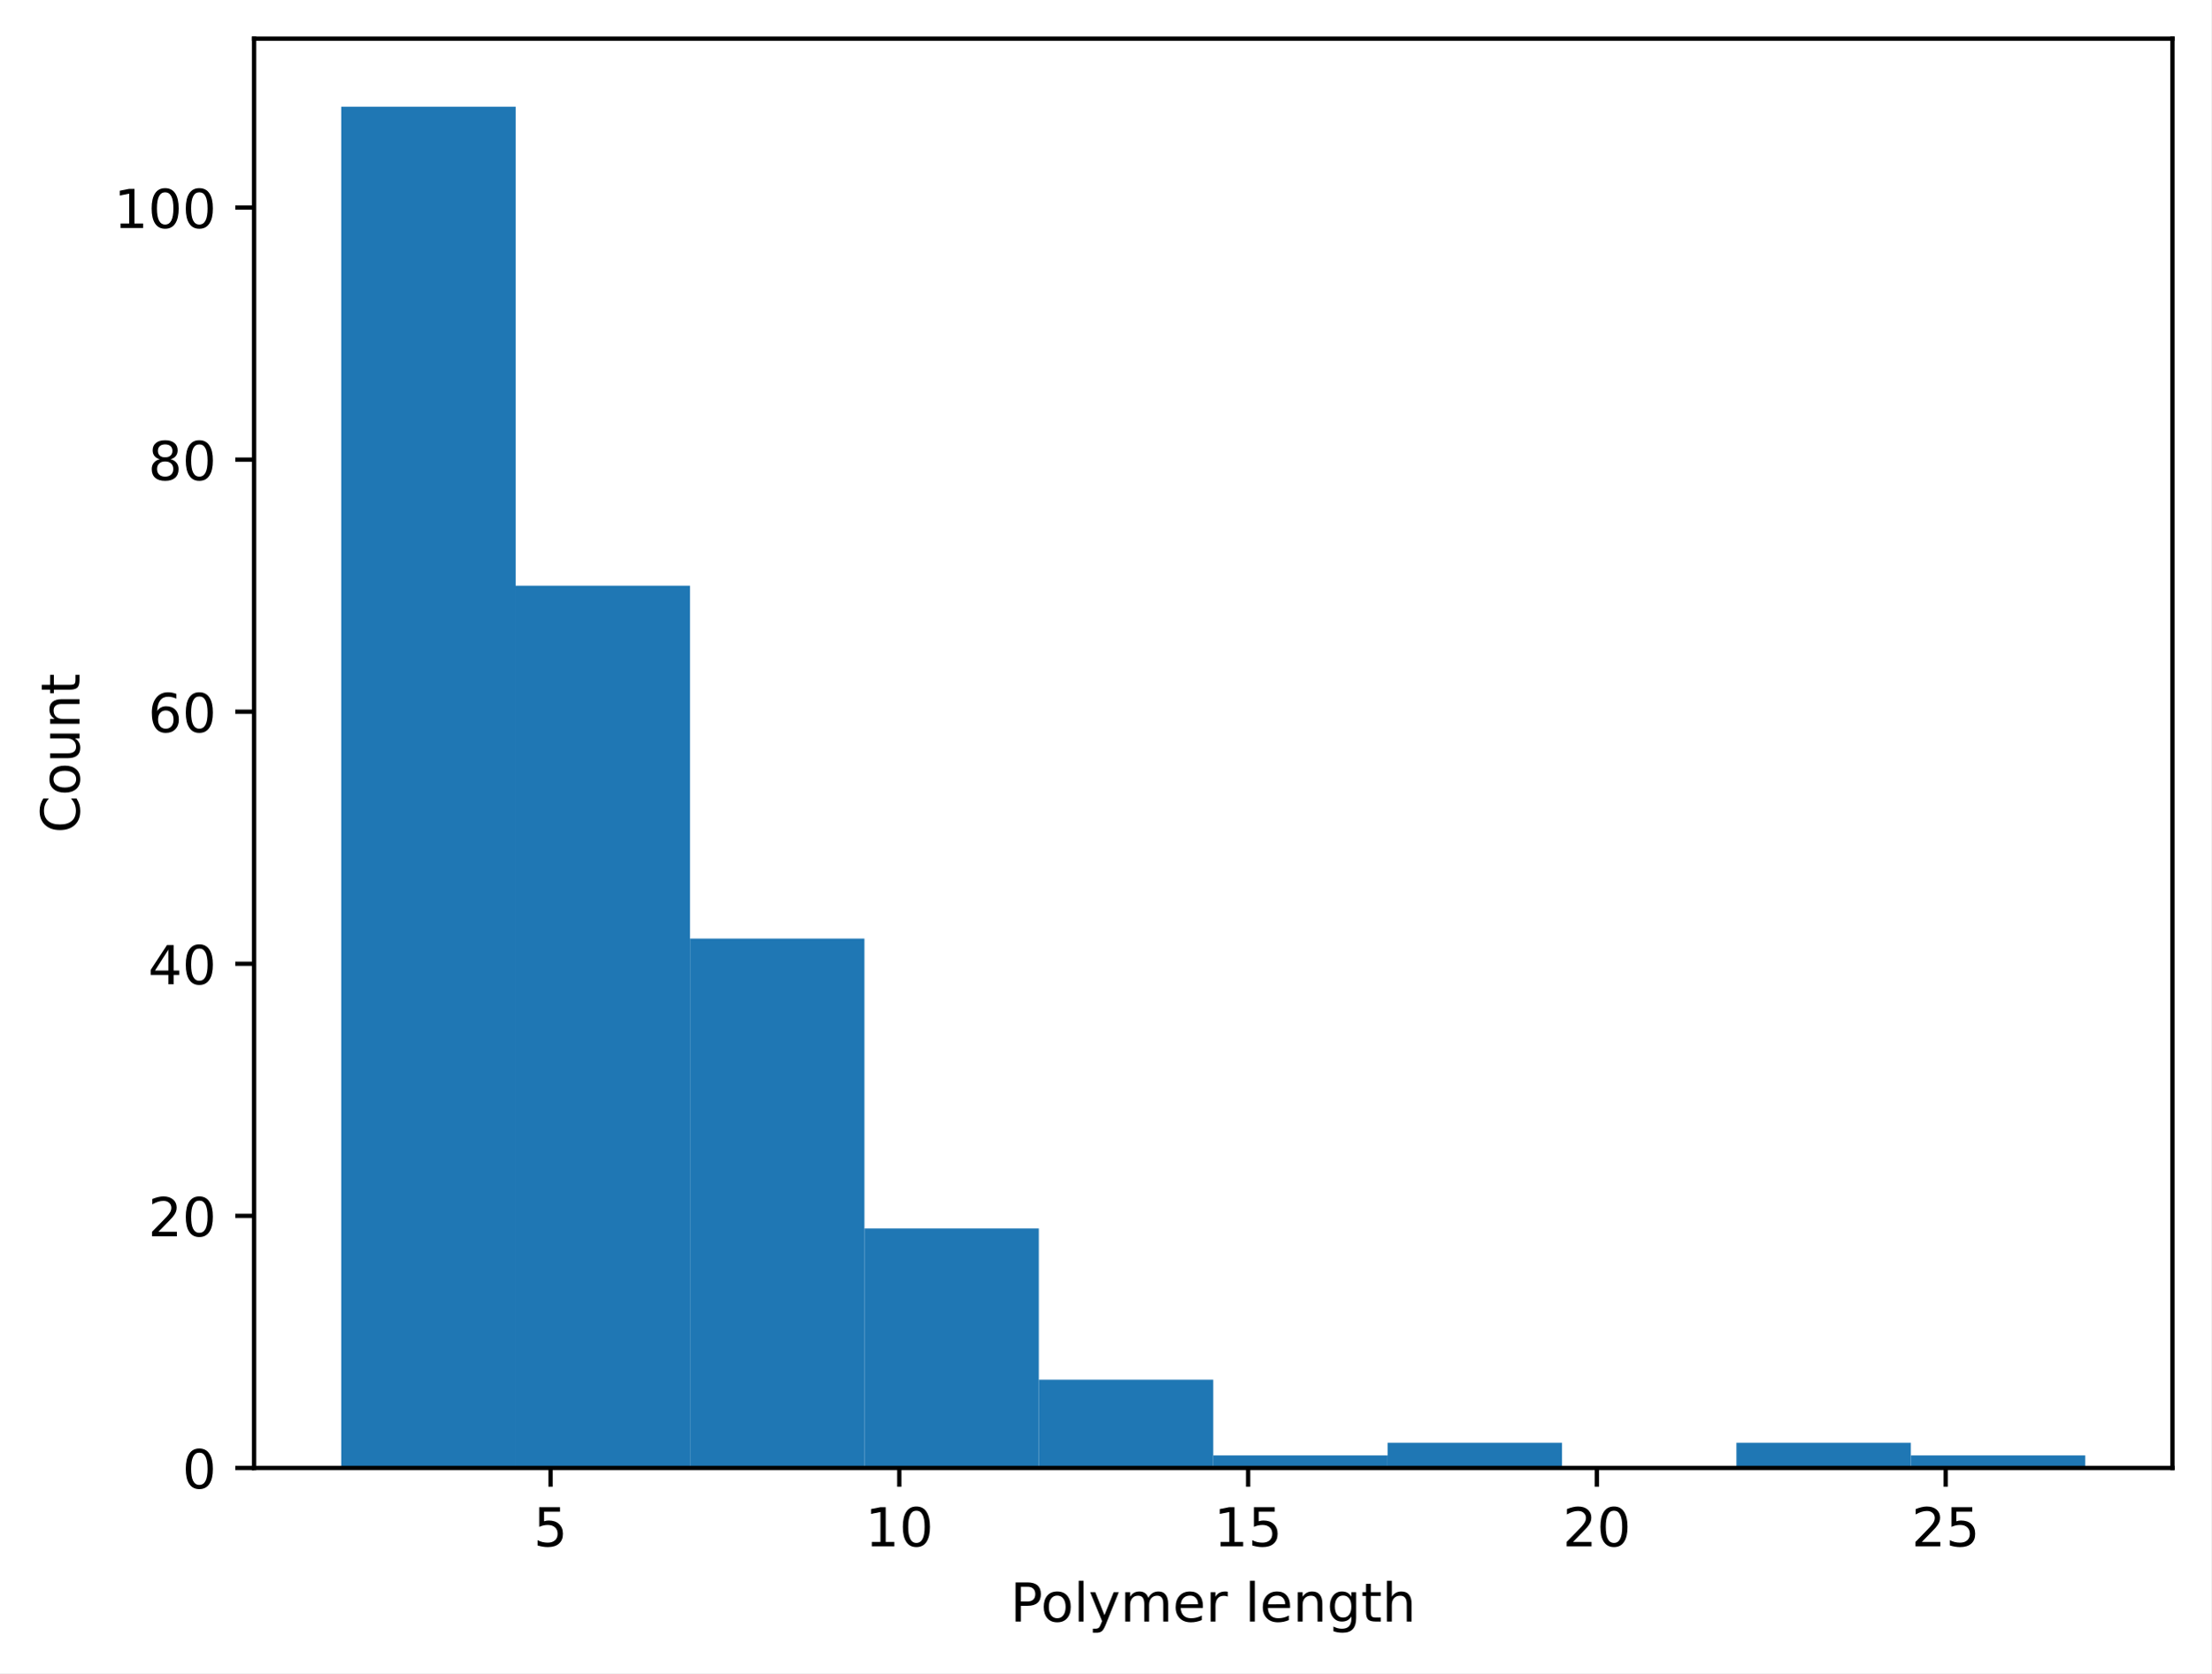
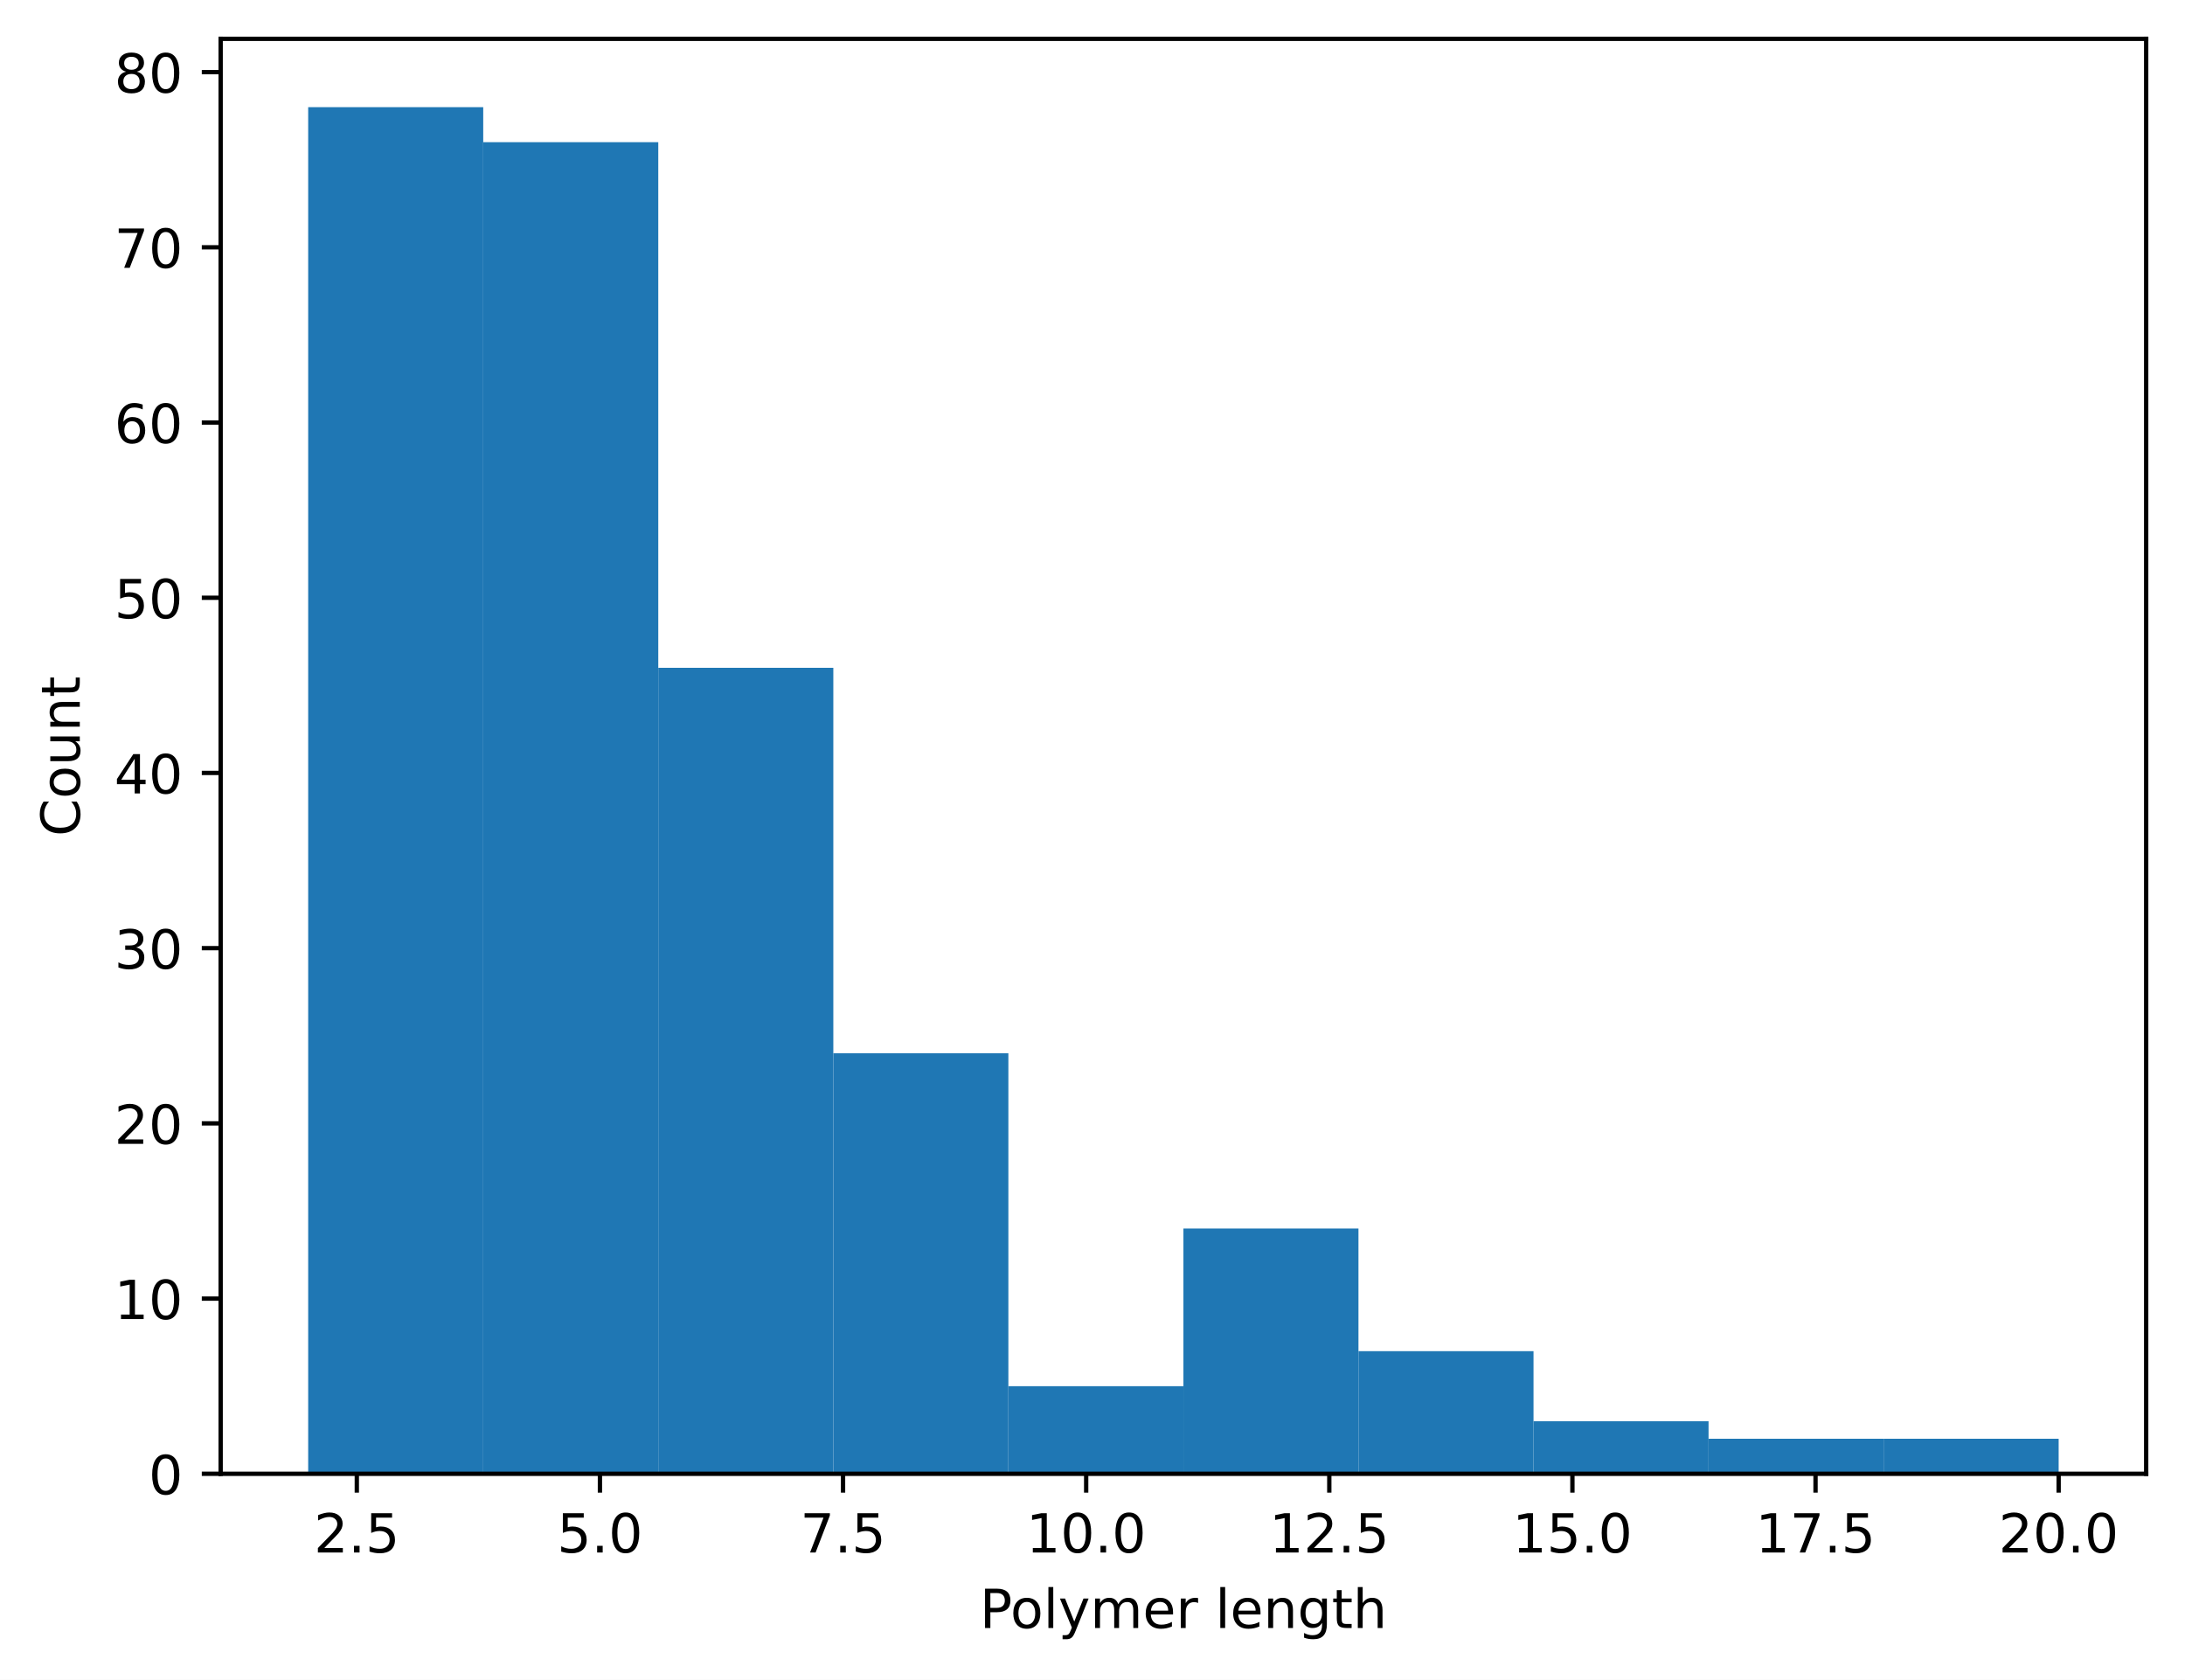
- <svg xmlns="http://www.w3.org/2000/svg" xmlns:xlink="http://www.w3.org/1999/xlink" width="411.608pt" height="311.513pt" viewBox="0 0 411.608 311.513" version="1.1">
+ <svg xmlns="http://www.w3.org/2000/svg" xmlns:xlink="http://www.w3.org/1999/xlink" width="405.245pt" height="311.513pt" viewBox="0 0 405.245 311.513" version="1.1">
  <defs>
    <style type="text/css">*{stroke-linejoin: round; stroke-linecap: butt}</style>
  </defs>
  <g id="figure_1">
    <g id="patch_1">
-       <path d="M 0 311.513  L 411.608 311.513  L 411.608 0  L 0 0  z " style="fill: #ffffff" />
+       <path d="M 0 311.513  L 405.245 311.513  L 405.245 0  L 0 0  z " style="fill: #ffffff" />
    </g>
    <g id="axes_1">
      <g id="patch_2">
-         <path d="M 47.288 273.312  L 404.408 273.312  L 404.408 7.2  L 47.288 7.2  z " style="fill: #ffffff" />
+         <path d="M 40.925 273.312  L 398.045 273.312  L 398.045 7.2  L 40.925 7.2  z " style="fill: #ffffff" />
      </g>
      <g id="patch_3">
-         <path d="M 63.52 273.312  L 95.986 273.312  L 95.986 19.872  L 63.52 19.872  z " clip-path="url(#p682daabfe0)" style="fill: #1f77b4" />
+         <path d="M 57.158 273.312  L 89.623 273.312  L 89.623 19.872  L 57.158 19.872  z " clip-path="url(#pe52191acad)" style="fill: #1f77b4" />
      </g>
      <g id="patch_4">
-         <path d="M 95.986 273.312  L 128.451 273.312  L 128.451 109.045  L 95.986 109.045  z " clip-path="url(#p682daabfe0)" style="fill: #1f77b4" />
+         <path d="M 89.623 273.312  L 122.089 273.312  L 122.089 26.37  L 89.623 26.37  z " clip-path="url(#pe52191acad)" style="fill: #1f77b4" />
      </g>
      <g id="patch_5">
-         <path d="M 128.451 273.312  L 160.917 273.312  L 160.917 174.752  L 128.451 174.752  z " clip-path="url(#p682daabfe0)" style="fill: #1f77b4" />
+         <path d="M 122.089 273.312  L 154.554 273.312  L 154.554 123.847  L 122.089 123.847  z " clip-path="url(#pe52191acad)" style="fill: #1f77b4" />
      </g>
      <g id="patch_6">
-         <path d="M 160.917 273.312  L 193.382 273.312  L 193.382 228.725  L 160.917 228.725  z " clip-path="url(#p682daabfe0)" style="fill: #1f77b4" />
+         <path d="M 154.554 273.312  L 187.02 273.312  L 187.02 195.33  L 154.554 195.33  z " clip-path="url(#pe52191acad)" style="fill: #1f77b4" />
      </g>
      <g id="patch_7">
-         <path d="M 193.382 273.312  L 225.847 273.312  L 225.847 256.885  L 193.382 256.885  z " clip-path="url(#p682daabfe0)" style="fill: #1f77b4" />
+         <path d="M 187.02 273.312  L 219.485 273.312  L 219.485 257.066  L 187.02 257.066  z " clip-path="url(#pe52191acad)" style="fill: #1f77b4" />
      </g>
      <g id="patch_8">
-         <path d="M 225.847 273.312  L 258.313 273.312  L 258.313 270.965  L 225.847 270.965  z " clip-path="url(#p682daabfe0)" style="fill: #1f77b4" />
+         <path d="M 219.485 273.312  L 251.95 273.312  L 251.95 227.823  L 219.485 227.823  z " clip-path="url(#pe52191acad)" style="fill: #1f77b4" />
      </g>
      <g id="patch_9">
-         <path d="M 258.313 273.312  L 290.778 273.312  L 290.778 268.619  L 258.313 268.619  z " clip-path="url(#p682daabfe0)" style="fill: #1f77b4" />
+         <path d="M 251.95 273.312  L 284.416 273.312  L 284.416 250.567  L 251.95 250.567  z " clip-path="url(#pe52191acad)" style="fill: #1f77b4" />
      </g>
      <g id="patch_10">
-         <path d="M 290.778 273.312  L 323.244 273.312  L 323.244 273.312  L 290.778 273.312  z " clip-path="url(#p682daabfe0)" style="fill: #1f77b4" />
+         <path d="M 284.416 273.312  L 316.881 273.312  L 316.881 263.564  L 284.416 263.564  z " clip-path="url(#pe52191acad)" style="fill: #1f77b4" />
      </g>
      <g id="patch_11">
-         <path d="M 323.244 273.312  L 355.709 273.312  L 355.709 268.619  L 323.244 268.619  z " clip-path="url(#p682daabfe0)" style="fill: #1f77b4" />
+         <path d="M 316.881 273.312  L 349.347 273.312  L 349.347 266.814  L 316.881 266.814  z " clip-path="url(#pe52191acad)" style="fill: #1f77b4" />
      </g>
      <g id="patch_12">
-         <path d="M 355.709 273.312  L 388.175 273.312  L 388.175 270.965  L 355.709 270.965  z " clip-path="url(#p682daabfe0)" style="fill: #1f77b4" />
+         <path d="M 349.347 273.312  L 381.812 273.312  L 381.812 266.814  L 349.347 266.814  z " clip-path="url(#pe52191acad)" style="fill: #1f77b4" />
      </g>
      <g id="matplotlib.axis_1">
        <g id="xtick_1">
          <g id="line2d_1">
            <defs>
-               <path id="m1887d4f31e" d="M 0 0  L 0 3.5  " style="stroke: #000000; stroke-width: 0.8" />
+               <path id="mbc61ded950" d="M 0 0  L 0 3.5  " style="stroke: #000000; stroke-width: 0.8" />
            </defs>
            <g>
-               <use xlink:href="#m1887d4f31e" x="102.479" y="273.312" style="stroke: #000000; stroke-width: 0.8" />
+               <use xlink:href="#mbc61ded950" x="66.176" y="273.312" style="stroke: #000000; stroke-width: 0.8" />
            </g>
          </g>
          <g id="text_1">
-             <g transform="translate(99.29752 287.9097) scale(0.1 -0.1)">
-               <defs>
+             <g transform="translate(58.22435 287.9097) scale(0.1 -0.1)">
+               <defs>
+                 <path id="DejaVuSans-15" d="M 1228 531  L 3431 531  L 3431 0  L 469 0  L 469 531  Q 828 903 1448 1529  Q 2069 2156 2228 2338  Q 2531 2678 2651 2914  Q 2772 3150 2772 3378  Q 2772 3750 2511 3984  Q 2250 4219 1831 4219  Q 1534 4219 1204 4116  Q 875 4013 500 3803  L 500 4441  Q 881 4594 1212 4672  Q 1544 4750 1819 4750  Q 2544 4750 2975 4387  Q 3406 4025 3406 3419  Q 3406 3131 3298 2873  Q 3191 2616 2906 2266  Q 2828 2175 2409 1742  Q 1991 1309 1228 531  z " transform="scale(0.015625)" />
+                 <path id="DejaVuSans-11" d="M 684 794  L 1344 794  L 1344 0  L 684 0  L 684 794  z " transform="scale(0.015625)" />
                <path id="DejaVuSans-18" d="M 691 4666  L 3169 4666  L 3169 4134  L 1269 4134  L 1269 2991  Q 1406 3038 1543 3061  Q 1681 3084 1819 3084  Q 2600 3084 3056 2656  Q 3513 2228 3513 1497  Q 3513 744 3044 326  Q 2575 -91 1722 -91  Q 1428 -91 1123 -41  Q 819 9 494 109  L 494 744  Q 775 591 1075 516  Q 1375 441 1709 441  Q 2250 441 2565 725  Q 2881 1009 2881 1497  Q 2881 1984 2565 2268  Q 2250 2553 1709 2553  Q 1456 2553 1204 2497  Q 953 2441 691 2322  L 691 4666  z " transform="scale(0.015625)" />
              </defs>
-               <use xlink:href="#DejaVuSans-18" />
+               <use xlink:href="#DejaVuSans-15" />
+               <use xlink:href="#DejaVuSans-11" transform="translate(63.625 0)" />
+               <use xlink:href="#DejaVuSans-18" transform="translate(95.40625 0)" />
            </g>
          </g>
        </g>
        <g id="xtick_2">
          <g id="line2d_2">
            <g>
-               <use xlink:href="#m1887d4f31e" x="167.41" y="273.312" style="stroke: #000000; stroke-width: 0.8" />
+               <use xlink:href="#mbc61ded950" x="111.267" y="273.312" style="stroke: #000000; stroke-width: 0.8" />
            </g>
          </g>
          <g id="text_2">
-             <g transform="translate(161.0472 287.9097) scale(0.1 -0.1)">
-               <defs>
-                 <path id="DejaVuSans-14" d="M 794 531  L 1825 531  L 1825 4091  L 703 3866  L 703 4441  L 1819 4666  L 2450 4666  L 2450 531  L 3481 531  L 3481 0  L 794 0  L 794 531  z " transform="scale(0.015625)" />
+             <g transform="translate(103.3153 287.9097) scale(0.1 -0.1)">
+               <defs>
                <path id="DejaVuSans-13" d="M 2034 4250  Q 1547 4250 1301 3770  Q 1056 3291 1056 2328  Q 1056 1369 1301 889  Q 1547 409 2034 409  Q 2525 409 2770 889  Q 3016 1369 3016 2328  Q 3016 3291 2770 3770  Q 2525 4250 2034 4250  z M 2034 4750  Q 2819 4750 3233 4129  Q 3647 3509 3647 2328  Q 3647 1150 3233 529  Q 2819 -91 2034 -91  Q 1250 -91 836 529  Q 422 1150 422 2328  Q 422 3509 836 4129  Q 1250 4750 2034 4750  z " transform="scale(0.015625)" />
              </defs>
-               <use xlink:href="#DejaVuSans-14" />
-               <use xlink:href="#DejaVuSans-13" transform="translate(63.625 0)" />
+               <use xlink:href="#DejaVuSans-18" />
+               <use xlink:href="#DejaVuSans-11" transform="translate(63.625 0)" />
+               <use xlink:href="#DejaVuSans-13" transform="translate(95.40625 0)" />
            </g>
          </g>
        </g>
        <g id="xtick_3">
          <g id="line2d_3">
            <g>
-               <use xlink:href="#m1887d4f31e" x="232.341" y="273.312" style="stroke: #000000; stroke-width: 0.8" />
+               <use xlink:href="#mbc61ded950" x="156.358" y="273.312" style="stroke: #000000; stroke-width: 0.8" />
            </g>
          </g>
          <g id="text_3">
-             <g transform="translate(225.9781 287.9097) scale(0.1 -0.1)">
-               <use xlink:href="#DejaVuSans-14" />
-               <use xlink:href="#DejaVuSans-18" transform="translate(63.625 0)" />
+             <g transform="translate(148.4062 287.9097) scale(0.1 -0.1)">
+               <defs>
+                 <path id="DejaVuSans-1a" d="M 525 4666  L 3525 4666  L 3525 4397  L 1831 0  L 1172 0  L 2766 4134  L 525 4134  L 525 4666  z " transform="scale(0.015625)" />
+               </defs>
+               <use xlink:href="#DejaVuSans-1a" />
+               <use xlink:href="#DejaVuSans-11" transform="translate(63.625 0)" />
+               <use xlink:href="#DejaVuSans-18" transform="translate(95.40625 0)" />
            </g>
          </g>
        </g>
        <g id="xtick_4">
          <g id="line2d_4">
            <g>
-               <use xlink:href="#m1887d4f31e" x="297.272" y="273.312" style="stroke: #000000; stroke-width: 0.8" />
+               <use xlink:href="#mbc61ded950" x="201.449" y="273.312" style="stroke: #000000; stroke-width: 0.8" />
            </g>
          </g>
          <g id="text_4">
-             <g transform="translate(290.909 287.9097) scale(0.1 -0.1)">
-               <defs>
-                 <path id="DejaVuSans-15" d="M 1228 531  L 3431 531  L 3431 0  L 469 0  L 469 531  Q 828 903 1448 1529  Q 2069 2156 2228 2338  Q 2531 2678 2651 2914  Q 2772 3150 2772 3378  Q 2772 3750 2511 3984  Q 2250 4219 1831 4219  Q 1534 4219 1204 4116  Q 875 4013 500 3803  L 500 4441  Q 881 4594 1212 4672  Q 1544 4750 1819 4750  Q 2544 4750 2975 4387  Q 3406 4025 3406 3419  Q 3406 3131 3298 2873  Q 3191 2616 2906 2266  Q 2828 2175 2409 1742  Q 1991 1309 1228 531  z " transform="scale(0.015625)" />
-               </defs>
-               <use xlink:href="#DejaVuSans-15" />
-               <use xlink:href="#DejaVuSans-13" transform="translate(63.625 0)" />
+             <g transform="translate(190.3158 287.9097) scale(0.1 -0.1)">
+               <defs>
+                 <path id="DejaVuSans-14" d="M 794 531  L 1825 531  L 1825 4091  L 703 3866  L 703 4441  L 1819 4666  L 2450 4666  L 2450 531  L 3481 531  L 3481 0  L 794 0  L 794 531  z " transform="scale(0.015625)" />
+               </defs>
+               <use xlink:href="#DejaVuSans-14" />
+               <use xlink:href="#DejaVuSans-13" transform="translate(63.625 0)" />
+               <use xlink:href="#DejaVuSans-11" transform="translate(127.25 0)" />
+               <use xlink:href="#DejaVuSans-13" transform="translate(159.0312 0)" />
            </g>
          </g>
        </g>
        <g id="xtick_5">
          <g id="line2d_5">
            <g>
-               <use xlink:href="#m1887d4f31e" x="362.202" y="273.312" style="stroke: #000000; stroke-width: 0.8" />
+               <use xlink:href="#mbc61ded950" x="246.54" y="273.312" style="stroke: #000000; stroke-width: 0.8" />
            </g>
          </g>
          <g id="text_5">
-             <g transform="translate(355.8399 287.9097) scale(0.1 -0.1)">
+             <g transform="translate(235.4067 287.9097) scale(0.1 -0.1)">
+               <use xlink:href="#DejaVuSans-14" />
+               <use xlink:href="#DejaVuSans-15" transform="translate(63.625 0)" />
+               <use xlink:href="#DejaVuSans-11" transform="translate(127.25 0)" />
+               <use xlink:href="#DejaVuSans-18" transform="translate(159.0312 0)" />
+             </g>
+           </g>
+         </g>
+         <g id="xtick_6">
+           <g id="line2d_6">
+             <g>
+               <use xlink:href="#mbc61ded950" x="291.63" y="273.312" style="stroke: #000000; stroke-width: 0.8" />
+             </g>
+           </g>
+           <g id="text_6">
+             <g transform="translate(280.4976 287.9097) scale(0.1 -0.1)">
+               <use xlink:href="#DejaVuSans-14" />
+               <use xlink:href="#DejaVuSans-18" transform="translate(63.625 0)" />
+               <use xlink:href="#DejaVuSans-11" transform="translate(127.25 0)" />
+               <use xlink:href="#DejaVuSans-13" transform="translate(159.0312 0)" />
+             </g>
+           </g>
+         </g>
+         <g id="xtick_7">
+           <g id="line2d_7">
+             <g>
+               <use xlink:href="#mbc61ded950" x="336.721" y="273.312" style="stroke: #000000; stroke-width: 0.8" />
+             </g>
+           </g>
+           <g id="text_7">
+             <g transform="translate(325.5886 287.9097) scale(0.1 -0.1)">
+               <use xlink:href="#DejaVuSans-14" />
+               <use xlink:href="#DejaVuSans-1a" transform="translate(63.625 0)" />
+               <use xlink:href="#DejaVuSans-11" transform="translate(127.25 0)" />
+               <use xlink:href="#DejaVuSans-18" transform="translate(159.0312 0)" />
+             </g>
+           </g>
+         </g>
+         <g id="xtick_8">
+           <g id="line2d_8">
+             <g>
+               <use xlink:href="#mbc61ded950" x="381.812" y="273.312" style="stroke: #000000; stroke-width: 0.8" />
+             </g>
+           </g>
+           <g id="text_8">
+             <g transform="translate(370.6795 287.9097) scale(0.1 -0.1)">
              <use xlink:href="#DejaVuSans-15" />
-               <use xlink:href="#DejaVuSans-18" transform="translate(63.625 0)" />
-             </g>
-           </g>
-         </g>
-         <g id="text_6">
-           <g transform="translate(188.0741 301.9104) scale(0.1 -0.1)">
+               <use xlink:href="#DejaVuSans-13" transform="translate(63.625 0)" />
+               <use xlink:href="#DejaVuSans-11" transform="translate(127.25 0)" />
+               <use xlink:href="#DejaVuSans-13" transform="translate(159.0312 0)" />
+             </g>
+           </g>
+         </g>
+         <g id="text_9">
+           <g transform="translate(181.7116 301.9104) scale(0.1 -0.1)">
            <defs>
              <path id="DejaVuSans-33" d="M 1259 4147  L 1259 2394  L 2053 2394  Q 2494 2394 2734 2622  Q 2975 2850 2975 3272  Q 2975 3691 2734 3919  Q 2494 4147 2053 4147  L 1259 4147  z M 628 4666  L 2053 4666  Q 2838 4666 3239 4311  Q 3641 3956 3641 3272  Q 3641 2581 3239 2228  Q 2838 1875 2053 1875  L 1259 1875  L 1259 0  L 628 0  L 628 4666  z " transform="scale(0.015625)" />
              <path id="DejaVuSans-52" d="M 1959 3097  Q 1497 3097 1228 2736  Q 959 2375 959 1747  Q 959 1119 1226 758  Q 1494 397 1959 397  Q 2419 397 2687 759  Q 2956 1122 2956 1747  Q 2956 2369 2687 2733  Q 2419 3097 1959 3097  z M 1959 3584  Q 2709 3584 3137 3096  Q 3566 2609 3566 1747  Q 3566 888 3137 398  Q 2709 -91 1959 -91  Q 1206 -91 779 398  Q 353 888 353 1747  Q 353 2609 779 3096  Q 1206 3584 1959 3584  z " transform="scale(0.015625)" />
              <path id="DejaVuSans-4f" d="M 603 4863  L 1178 4863  L 1178 0  L 603 0  L 603 4863  z " transform="scale(0.015625)" />
              <path id="DejaVuSans-5c" d="M 2059 -325  Q 1816 -950 1584 -1140  Q 1353 -1331 966 -1331  L 506 -1331  L 506 -850  L 844 -850  Q 1081 -850 1212 -737  Q 1344 -625 1503 -206  L 1606 56  L 191 3500  L 800 3500  L 1894 763  L 2988 3500  L 3597 3500  L 2059 -325  z " transform="scale(0.015625)" />
              <path id="DejaVuSans-50" d="M 3328 2828  Q 3544 3216 3844 3400  Q 4144 3584 4550 3584  Q 5097 3584 5394 3201  Q 5691 2819 5691 2113  L 5691 0  L 5113 0  L 5113 2094  Q 5113 2597 4934 2840  Q 4756 3084 4391 3084  Q 3944 3084 3684 2787  Q 3425 2491 3425 1978  L 3425 0  L 2847 0  L 2847 2094  Q 2847 2600 2669 2842  Q 2491 3084 2119 3084  Q 1678 3084 1418 2786  Q 1159 2488 1159 1978  L 1159 0  L 581 0  L 581 3500  L 1159 3500  L 1159 2956  Q 1356 3278 1631 3431  Q 1906 3584 2284 3584  Q 2666 3584 2933 3390  Q 3200 3197 3328 2828  z " transform="scale(0.015625)" />
              <path id="DejaVuSans-48" d="M 3597 1894  L 3597 1613  L 953 1613  Q 991 1019 1311 708  Q 1631 397 2203 397  Q 2534 397 2845 478  Q 3156 559 3463 722  L 3463 178  Q 3153 47 2828 -22  Q 2503 -91 2169 -91  Q 1331 -91 842 396  Q 353 884 353 1716  Q 353 2575 817 3079  Q 1281 3584 2069 3584  Q 2775 3584 3186 3129  Q 3597 2675 3597 1894  z M 3022 2063  Q 3016 2534 2758 2815  Q 2500 3097 2075 3097  Q 1594 3097 1305 2825  Q 1016 2553 972 2059  L 3022 2063  z " transform="scale(0.015625)" />
              <path id="DejaVuSans-55" d="M 2631 2963  Q 2534 3019 2420 3045  Q 2306 3072 2169 3072  Q 1681 3072 1420 2755  Q 1159 2438 1159 1844  L 1159 0  L 581 0  L 581 3500  L 1159 3500  L 1159 2956  Q 1341 3275 1631 3429  Q 1922 3584 2338 3584  Q 2397 3584 2469 3576  Q 2541 3569 2628 3553  L 2631 2963  z " transform="scale(0.015625)" />
              <path id="DejaVuSans-3" transform="scale(0.015625)" />
              <path id="DejaVuSans-51" d="M 3513 2113  L 3513 0  L 2938 0  L 2938 2094  Q 2938 2591 2744 2837  Q 2550 3084 2163 3084  Q 1697 3084 1428 2787  Q 1159 2491 1159 1978  L 1159 0  L 581 0  L 581 3500  L 1159 3500  L 1159 2956  Q 1366 3272 1645 3428  Q 1925 3584 2291 3584  Q 2894 3584 3203 3211  Q 3513 2838 3513 2113  z " transform="scale(0.015625)" />
              <path id="DejaVuSans-4a" d="M 2906 1791  Q 2906 2416 2648 2759  Q 2391 3103 1925 3103  Q 1463 3103 1205 2759  Q 947 2416 947 1791  Q 947 1169 1205 825  Q 1463 481 1925 481  Q 2391 481 2648 825  Q 2906 1169 2906 1791  z M 3481 434  Q 3481 -459 3084 -895  Q 2688 -1331 1869 -1331  Q 1566 -1331 1297 -1286  Q 1028 -1241 775 -1147  L 775 -588  Q 1028 -725 1275 -790  Q 1522 -856 1778 -856  Q 2344 -856 2625 -561  Q 2906 -266 2906 331  L 2906 616  Q 2728 306 2450 153  Q 2172 0 1784 0  Q 1141 0 747 490  Q 353 981 353 1791  Q 353 2603 747 3093  Q 1141 3584 1784 3584  Q 2172 3584 2450 3431  Q 2728 3278 2906 2969  L 2906 3500  L 3481 3500  L 3481 434  z " transform="scale(0.015625)" />
              <path id="DejaVuSans-57" d="M 1172 4494  L 1172 3500  L 2356 3500  L 2356 3053  L 1172 3053  L 1172 1153  Q 1172 725 1289 603  Q 1406 481 1766 481  L 2356 481  L 2356 0  L 1766 0  Q 1100 0 847 248  Q 594 497 594 1153  L 594 3053  L 172 3053  L 172 3500  L 594 3500  L 594 4494  L 1172 4494  z " transform="scale(0.015625)" />
              <path id="DejaVuSans-4b" d="M 3513 2113  L 3513 0  L 2938 0  L 2938 2094  Q 2938 2591 2744 2837  Q 2550 3084 2163 3084  Q 1697 3084 1428 2787  Q 1159 2491 1159 1978  L 1159 0  L 581 0  L 581 4863  L 1159 4863  L 1159 2956  Q 1366 3272 1645 3428  Q 1925 3584 2291 3584  Q 2894 3584 3203 3211  Q 3513 2838 3513 2113  z " transform="scale(0.015625)" />
            </defs>
            <use xlink:href="#DejaVuSans-33" />
            <use xlink:href="#DejaVuSans-52" transform="translate(56.73438 0)" />
            <use xlink:href="#DejaVuSans-4f" transform="translate(117.9219 0)" />
            <use xlink:href="#DejaVuSans-5c" transform="translate(145.7031 0)" />
            <use xlink:href="#DejaVuSans-50" transform="translate(204.8906 0)" />
            <use xlink:href="#DejaVuSans-48" transform="translate(302.2969 0)" />
            <use xlink:href="#DejaVuSans-55" transform="translate(363.8281 0)" />
            <use xlink:href="#DejaVuSans-3" transform="translate(404.9375 0)" />
            <use xlink:href="#DejaVuSans-4f" transform="translate(436.7188 0)" />
            <use xlink:href="#DejaVuSans-48" transform="translate(464.5 0)" />
            <use xlink:href="#DejaVuSans-51" transform="translate(526.0312 0)" />
            <use xlink:href="#DejaVuSans-4a" transform="translate(589.4062 0)" />
            <use xlink:href="#DejaVuSans-57" transform="translate(652.8906 0)" />
            <use xlink:href="#DejaVuSans-4b" transform="translate(692.0938 0)" />
          </g>
        </g>
      </g>
      <g id="matplotlib.axis_2">
        <g id="ytick_1">
-           <g id="line2d_6">
+           <g id="line2d_9">
            <defs>
-               <path id="m8084801225" d="M 0 0  L -3.5 0  " style="stroke: #000000; stroke-width: 0.8" />
+               <path id="md119b8a797" d="M 0 0  L -3.5 0  " style="stroke: #000000; stroke-width: 0.8" />
            </defs>
            <g>
-               <use xlink:href="#m8084801225" x="47.288" y="273.312" style="stroke: #000000; stroke-width: 0.8" />
-             </g>
-           </g>
-           <g id="text_7">
-             <g transform="translate(33.925 277.1108) scale(0.1 -0.1)">
+               <use xlink:href="#md119b8a797" x="40.925" y="273.312" style="stroke: #000000; stroke-width: 0.8" />
+             </g>
+           </g>
+           <g id="text_10">
+             <g transform="translate(27.5625 277.1108) scale(0.1 -0.1)">
              <use xlink:href="#DejaVuSans-13" />
            </g>
          </g>
        </g>
        <g id="ytick_2">
-           <g id="line2d_7">
-             <g>
-               <use xlink:href="#m8084801225" x="47.288" y="226.379" style="stroke: #000000; stroke-width: 0.8" />
-             </g>
-           </g>
-           <g id="text_8">
-             <g transform="translate(27.5625 230.1775) scale(0.1 -0.1)">
+           <g id="line2d_10">
+             <g>
+               <use xlink:href="#md119b8a797" x="40.925" y="240.82" style="stroke: #000000; stroke-width: 0.8" />
+             </g>
+           </g>
+           <g id="text_11">
+             <g transform="translate(21.2 244.6185) scale(0.1 -0.1)">
+               <use xlink:href="#DejaVuSans-14" />
+               <use xlink:href="#DejaVuSans-13" transform="translate(63.625 0)" />
+             </g>
+           </g>
+         </g>
+         <g id="ytick_3">
+           <g id="line2d_11">
+             <g>
+               <use xlink:href="#md119b8a797" x="40.925" y="208.327" style="stroke: #000000; stroke-width: 0.8" />
+             </g>
+           </g>
+           <g id="text_12">
+             <g transform="translate(21.2 212.1262) scale(0.1 -0.1)">
              <use xlink:href="#DejaVuSans-15" />
              <use xlink:href="#DejaVuSans-13" transform="translate(63.625 0)" />
            </g>
          </g>
        </g>
-         <g id="ytick_3">
-           <g id="line2d_8">
-             <g>
-               <use xlink:href="#m8084801225" x="47.288" y="179.445" style="stroke: #000000; stroke-width: 0.8" />
-             </g>
-           </g>
-           <g id="text_9">
-             <g transform="translate(27.5625 183.2442) scale(0.1 -0.1)">
+         <g id="ytick_4">
+           <g id="line2d_12">
+             <g>
+               <use xlink:href="#md119b8a797" x="40.925" y="175.835" style="stroke: #000000; stroke-width: 0.8" />
+             </g>
+           </g>
+           <g id="text_13">
+             <g transform="translate(21.2 179.6339) scale(0.1 -0.1)">
+               <defs>
+                 <path id="DejaVuSans-16" d="M 2597 2516  Q 3050 2419 3304 2112  Q 3559 1806 3559 1356  Q 3559 666 3084 287  Q 2609 -91 1734 -91  Q 1441 -91 1130 -33  Q 819 25 488 141  L 488 750  Q 750 597 1062 519  Q 1375 441 1716 441  Q 2309 441 2620 675  Q 2931 909 2931 1356  Q 2931 1769 2642 2001  Q 2353 2234 1838 2234  L 1294 2234  L 1294 2753  L 1863 2753  Q 2328 2753 2575 2939  Q 2822 3125 2822 3475  Q 2822 3834 2567 4026  Q 2313 4219 1838 4219  Q 1578 4219 1281 4162  Q 984 4106 628 3988  L 628 4550  Q 988 4650 1302 4700  Q 1616 4750 1894 4750  Q 2613 4750 3031 4423  Q 3450 4097 3450 3541  Q 3450 3153 3228 2886  Q 3006 2619 2597 2516  z " transform="scale(0.015625)" />
+               </defs>
+               <use xlink:href="#DejaVuSans-16" />
+               <use xlink:href="#DejaVuSans-13" transform="translate(63.625 0)" />
+             </g>
+           </g>
+         </g>
+         <g id="ytick_5">
+           <g id="line2d_13">
+             <g>
+               <use xlink:href="#md119b8a797" x="40.925" y="143.343" style="stroke: #000000; stroke-width: 0.8" />
+             </g>
+           </g>
+           <g id="text_14">
+             <g transform="translate(21.2 147.1416) scale(0.1 -0.1)">
              <defs>
                <path id="DejaVuSans-17" d="M 2419 4116  L 825 1625  L 2419 1625  L 2419 4116  z M 2253 4666  L 3047 4666  L 3047 1625  L 3713 1625  L 3713 1100  L 3047 1100  L 3047 0  L 2419 0  L 2419 1100  L 313 1100  L 313 1709  L 2253 4666  z " transform="scale(0.015625)" />
              </defs>
              <use xlink:href="#DejaVuSans-17" />
              <use xlink:href="#DejaVuSans-13" transform="translate(63.625 0)" />
            </g>
          </g>
        </g>
-         <g id="ytick_4">
-           <g id="line2d_9">
-             <g>
-               <use xlink:href="#m8084801225" x="47.288" y="132.512" style="stroke: #000000; stroke-width: 0.8" />
-             </g>
-           </g>
-           <g id="text_10">
-             <g transform="translate(27.5625 136.3108) scale(0.1 -0.1)">
+         <g id="ytick_6">
+           <g id="line2d_14">
+             <g>
+               <use xlink:href="#md119b8a797" x="40.925" y="110.85" style="stroke: #000000; stroke-width: 0.8" />
+             </g>
+           </g>
+           <g id="text_15">
+             <g transform="translate(21.2 114.6493) scale(0.1 -0.1)">
+               <use xlink:href="#DejaVuSans-18" />
+               <use xlink:href="#DejaVuSans-13" transform="translate(63.625 0)" />
+             </g>
+           </g>
+         </g>
+         <g id="ytick_7">
+           <g id="line2d_15">
+             <g>
+               <use xlink:href="#md119b8a797" x="40.925" y="78.358" style="stroke: #000000; stroke-width: 0.8" />
+             </g>
+           </g>
+           <g id="text_16">
+             <g transform="translate(21.2 82.15698) scale(0.1 -0.1)">
              <defs>
                <path id="DejaVuSans-19" d="M 2113 2584  Q 1688 2584 1439 2293  Q 1191 2003 1191 1497  Q 1191 994 1439 701  Q 1688 409 2113 409  Q 2538 409 2786 701  Q 3034 994 3034 1497  Q 3034 2003 2786 2293  Q 2538 2584 2113 2584  z M 3366 4563  L 3366 3988  Q 3128 4100 2886 4159  Q 2644 4219 2406 4219  Q 1781 4219 1451 3797  Q 1122 3375 1075 2522  Q 1259 2794 1537 2939  Q 1816 3084 2150 3084  Q 2853 3084 3261 2657  Q 3669 2231 3669 1497  Q 3669 778 3244 343  Q 2819 -91 2113 -91  Q 1303 -91 875 529  Q 447 1150 447 2328  Q 447 3434 972 4092  Q 1497 4750 2381 4750  Q 2619 4750 2861 4703  Q 3103 4656 3366 4563  z " transform="scale(0.015625)" />
              </defs>
              <use xlink:href="#DejaVuSans-19" />
              <use xlink:href="#DejaVuSans-13" transform="translate(63.625 0)" />
            </g>
          </g>
        </g>
-         <g id="ytick_5">
-           <g id="line2d_10">
-             <g>
-               <use xlink:href="#m8084801225" x="47.288" y="85.579" style="stroke: #000000; stroke-width: 0.8" />
-             </g>
-           </g>
-           <g id="text_11">
-             <g transform="translate(27.5625 89.37749) scale(0.1 -0.1)">
+         <g id="ytick_8">
+           <g id="line2d_16">
+             <g>
+               <use xlink:href="#md119b8a797" x="40.925" y="45.866" style="stroke: #000000; stroke-width: 0.8" />
+             </g>
+           </g>
+           <g id="text_17">
+             <g transform="translate(21.2 49.66467) scale(0.1 -0.1)">
+               <use xlink:href="#DejaVuSans-1a" />
+               <use xlink:href="#DejaVuSans-13" transform="translate(63.625 0)" />
+             </g>
+           </g>
+         </g>
+         <g id="ytick_9">
+           <g id="line2d_17">
+             <g>
+               <use xlink:href="#md119b8a797" x="40.925" y="13.374" style="stroke: #000000; stroke-width: 0.8" />
+             </g>
+           </g>
+           <g id="text_18">
+             <g transform="translate(21.2 17.17237) scale(0.1 -0.1)">
              <defs>
                <path id="DejaVuSans-1b" d="M 2034 2216  Q 1584 2216 1326 1975  Q 1069 1734 1069 1313  Q 1069 891 1326 650  Q 1584 409 2034 409  Q 2484 409 2743 651  Q 3003 894 3003 1313  Q 3003 1734 2745 1975  Q 2488 2216 2034 2216  z M 1403 2484  Q 997 2584 770 2862  Q 544 3141 544 3541  Q 544 4100 942 4425  Q 1341 4750 2034 4750  Q 2731 4750 3128 4425  Q 3525 4100 3525 3541  Q 3525 3141 3298 2862  Q 3072 2584 2669 2484  Q 3125 2378 3379 2068  Q 3634 1759 3634 1313  Q 3634 634 3220 271  Q 2806 -91 2034 -91  Q 1263 -91 848 271  Q 434 634 434 1313  Q 434 1759 690 2068  Q 947 2378 1403 2484  z M 1172 3481  Q 1172 3119 1398 2916  Q 1625 2713 2034 2713  Q 2441 2713 2670 2916  Q 2900 3119 2900 3481  Q 2900 3844 2670 4047  Q 2441 4250 2034 4250  Q 1625 4250 1398 4047  Q 1172 3844 1172 3481  z " transform="scale(0.015625)" />
              </defs>
              <use xlink:href="#DejaVuSans-1b" />
              <use xlink:href="#DejaVuSans-13" transform="translate(63.625 0)" />
            </g>
          </g>
        </g>
-         <g id="ytick_6">
-           <g id="line2d_11">
-             <g>
-               <use xlink:href="#m8084801225" x="47.288" y="38.645" style="stroke: #000000; stroke-width: 0.8" />
-             </g>
-           </g>
-           <g id="text_12">
-             <g transform="translate(21.2 42.44416) scale(0.1 -0.1)">
-               <use xlink:href="#DejaVuSans-14" />
-               <use xlink:href="#DejaVuSans-13" transform="translate(63.625 0)" />
-               <use xlink:href="#DejaVuSans-13" transform="translate(127.25 0)" />
-             </g>
-           </g>
-         </g>
-         <g id="text_13">
+         <g id="text_19">
          <g transform="translate(14.79766 155.1044) rotate(-90) scale(0.1 -0.1)">
            <defs>
              <path id="DejaVuSans-26" d="M 4122 4306  L 4122 3641  Q 3803 3938 3442 4084  Q 3081 4231 2675 4231  Q 1875 4231 1450 3742  Q 1025 3253 1025 2328  Q 1025 1406 1450 917  Q 1875 428 2675 428  Q 3081 428 3442 575  Q 3803 722 4122 1019  L 4122 359  Q 3791 134 3420 21  Q 3050 -91 2638 -91  Q 1578 -91 968 557  Q 359 1206 359 2328  Q 359 3453 968 4101  Q 1578 4750 2638 4750  Q 3056 4750 3426 4639  Q 3797 4528 4122 4306  z " transform="scale(0.015625)" />
              <path id="DejaVuSans-58" d="M 544 1381  L 544 3500  L 1119 3500  L 1119 1403  Q 1119 906 1312 657  Q 1506 409 1894 409  Q 2359 409 2629 706  Q 2900 1003 2900 1516  L 2900 3500  L 3475 3500  L 3475 0  L 2900 0  L 2900 538  Q 2691 219 2414 64  Q 2138 -91 1772 -91  Q 1169 -91 856 284  Q 544 659 544 1381  z M 1991 3584  L 1991 3584  z " transform="scale(0.015625)" />
            </defs>
            <use xlink:href="#DejaVuSans-26" />
            <use xlink:href="#DejaVuSans-52" transform="translate(69.82812 0)" />
            <use xlink:href="#DejaVuSans-58" transform="translate(131.0156 0)" />
            <use xlink:href="#DejaVuSans-51" transform="translate(194.3906 0)" />
            <use xlink:href="#DejaVuSans-57" transform="translate(257.7656 0)" />
          </g>
        </g>
      </g>
      <g id="patch_13">
-         <path d="M 47.288 273.312  L 47.288 7.2  " style="fill: none; stroke: #000000; stroke-width: 0.8; stroke-linejoin: miter; stroke-linecap: square" />
+         <path d="M 40.925 273.312  L 40.925 7.2  " style="fill: none; stroke: #000000; stroke-width: 0.8; stroke-linejoin: miter; stroke-linecap: square" />
      </g>
      <g id="patch_14">
-         <path d="M 404.408 273.312  L 404.408 7.2  " style="fill: none; stroke: #000000; stroke-width: 0.8; stroke-linejoin: miter; stroke-linecap: square" />
+         <path d="M 398.045 273.312  L 398.045 7.2  " style="fill: none; stroke: #000000; stroke-width: 0.8; stroke-linejoin: miter; stroke-linecap: square" />
      </g>
      <g id="patch_15">
-         <path d="M 47.288 273.312  L 404.408 273.312  " style="fill: none; stroke: #000000; stroke-width: 0.8; stroke-linejoin: miter; stroke-linecap: square" />
+         <path d="M 40.925 273.312  L 398.045 273.312  " style="fill: none; stroke: #000000; stroke-width: 0.8; stroke-linejoin: miter; stroke-linecap: square" />
      </g>
      <g id="patch_16">
-         <path d="M 47.288 7.2  L 404.408 7.2  " style="fill: none; stroke: #000000; stroke-width: 0.8; stroke-linejoin: miter; stroke-linecap: square" />
+         <path d="M 40.925 7.2  L 398.045 7.2  " style="fill: none; stroke: #000000; stroke-width: 0.8; stroke-linejoin: miter; stroke-linecap: square" />
      </g>
    </g>
  </g>
  <defs>
-     <clipPath id="p682daabfe0">
-       <rect x="47.288" y="7.2" width="357.12" height="266.112" />
+     <clipPath id="pe52191acad">
+       <rect x="40.925" y="7.2" width="357.12" height="266.112" />
    </clipPath>
  </defs>
</svg>
